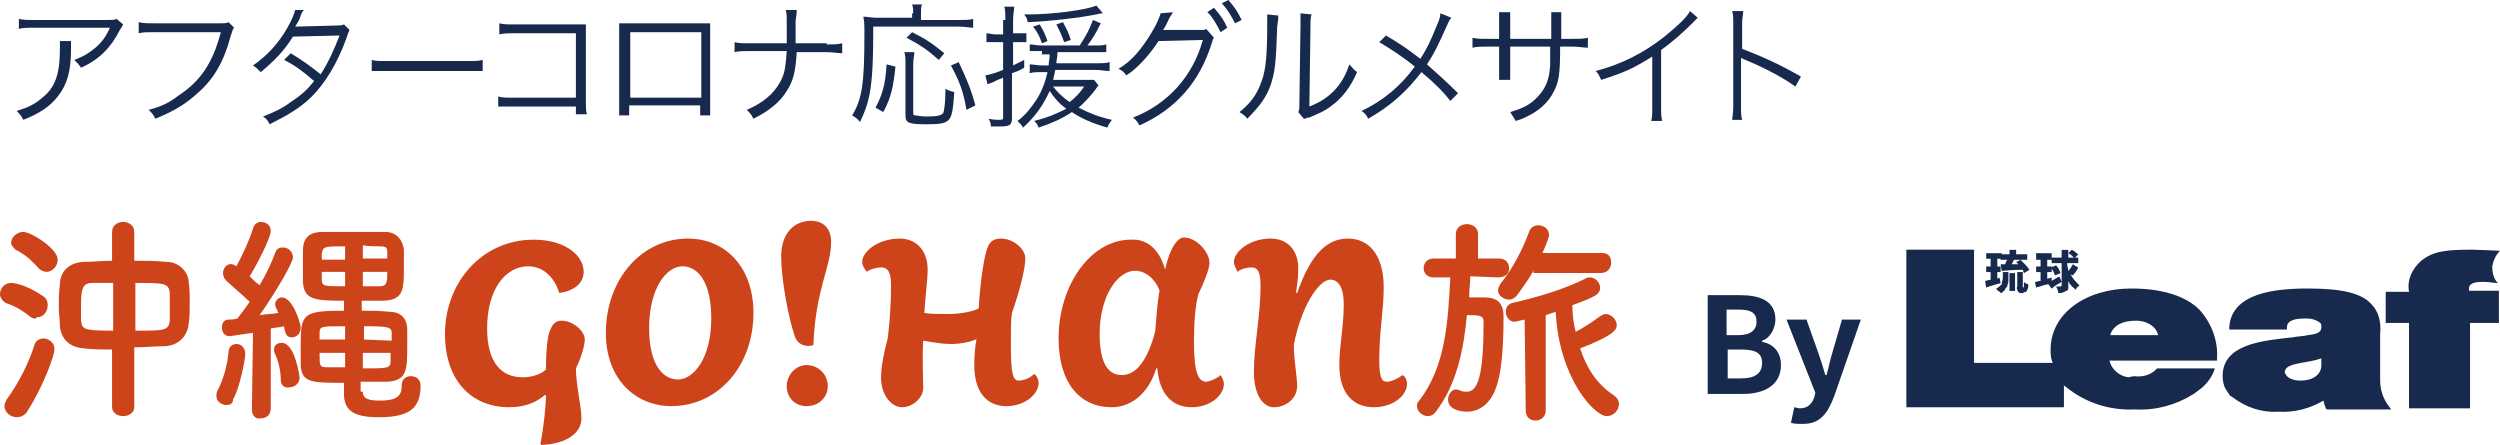
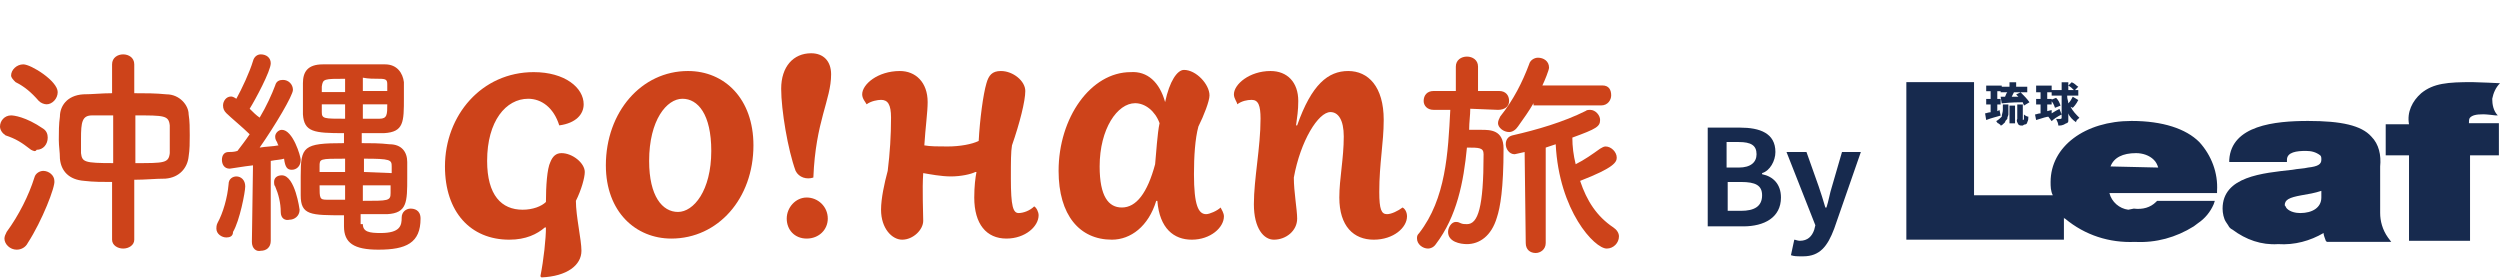
- <svg xmlns="http://www.w3.org/2000/svg" version="1.1" id="レイヤー_1" x="0px" y="0px" viewBox="0 0 225.3 40.1" style="enable-background:new 0 0 225.3 40.1;" xml:space="preserve">
+ <svg xmlns="http://www.w3.org/2000/svg" version="1.1" id="レイヤー_1" x="0px" y="0px" viewBox="0 0 225.3 25" style="enable-background:new 0 0 225.3 25;" xml:space="preserve">
  <style type="text/css">
	.st0{enable-background:new    ;}
	.st1{fill:#172A4E;}
	.st2{fill:#CD431A;}
</style>
  <g id="グループ_1415" transform="translate(-394 -24)">
    <g class="st0">
-       <path class="st1" d="M400.4,27.7c0,0.2,0,0.2,0,0.8c0,2-0.4,3.2-1.2,4.2c-0.7,0.9-1.6,1.5-3.1,2.1c-0.2-0.4-0.3-0.5-0.6-0.8    c1-0.3,1.6-0.6,2.2-1.1c1.3-1,1.7-2.2,1.7-4.6c0-0.3,0-0.4,0-0.6H400.4z M405.1,26.2c-0.1,0.2-0.1,0.2-0.3,0.5    c-0.8,1.6-1.9,2.7-3.5,3.4c-0.2-0.3-0.3-0.4-0.6-0.7c0.8-0.3,1.3-0.6,1.9-1.1c0.6-0.5,1-1.1,1.3-1.8h-6.8c-0.7,0-1,0-1.4,0.1v-0.9    c0.4,0.1,0.7,0.1,1.4,0.1h6.4c0.8,0,0.8,0,1-0.1L405.1,26.2z" />
-       <path class="st1" d="M415.1,26.5c-0.1,0.1-0.1,0.1-0.3,0.7c-0.6,2.3-1.5,3.9-3,5.2c-1.1,1-2.1,1.6-3.8,2.3    c-0.2-0.4-0.3-0.5-0.6-0.8c1.1-0.3,1.8-0.6,2.7-1.3c2-1.3,3.1-3,3.8-5.7h-6.1c-0.6,0-0.9,0-1.3,0.1v-1c0.5,0.1,0.7,0.1,1.4,0.1    h5.9c0.5,0,0.6,0,0.8-0.1L415.1,26.5z" />
-       <path class="st1" d="M421.4,24.9c-0.2,0.2-0.2,0.2-0.4,0.8c-0.1,0.2-0.2,0.4-0.4,0.7c0.2,0,0.2,0,3.7-0.1c0.3,0,0.5,0,0.7-0.1    l0.5,0.5c-0.1,0.2-0.1,0.2-0.3,0.8c-0.8,2.2-1.9,4-3.1,5.2c-1,1-2.2,1.7-3.8,2.5c-0.2-0.4-0.3-0.5-0.6-0.7c1-0.4,1.7-0.7,2.5-1.3    c0.9-0.6,1.5-1.1,2.1-1.9c-0.9-0.8-1.7-1.4-2.7-1.9l0.6-0.6c1,0.6,1.7,1.1,2.7,1.9c0.7-1.1,1.2-2.2,1.7-3.5l-4.2,0.1    c-0.8,1.3-1.7,2.2-2.9,3.2c-0.3-0.3-0.4-0.4-0.7-0.6c1.3-0.9,2.3-2,3.1-3.4c0.4-0.7,0.6-1.2,0.7-1.6L421.4,24.9z" />
-       <path class="st1" d="M427.5,29.4c0.3,0.1,0.7,0.1,1.5,0.1h7c0.9,0,1.1,0,1.5-0.1v1c-0.4,0-0.7,0-1.5,0h-7c-0.9,0-1.1,0-1.5,0V29.4    z" />
-       <path class="st1" d="M440.2,33.6c-1,0-1,0-1.3,0v-0.9c0.4,0.1,0.6,0.1,1.3,0.1h5.7V27h-5.5c-0.7,0-1,0-1.4,0.1v-1    c0.4,0.1,0.6,0.1,1.4,0.1h5.8c0.2,0,0.3,0,0.6,0c0,0.3,0,0.5,0,0.9v6.1c0,0.4,0,0.9,0.1,1.1h-1v-0.7H440.2z" />
-       <path class="st1" d="M450.7,33.5v0.9h-0.9c0-0.3,0-0.5,0-0.9V27c0-0.5,0-0.6,0-0.9c0.2,0,0.5,0,0.9,0h6.4c0.5,0,0.7,0,0.9,0    c0,0.3,0,0.4,0,0.9v6.5c0,0.4,0,0.7,0,0.9h-0.9v-0.9H450.7z M457.2,26.9h-6.4v5.9h6.4V26.9z" />
-       <path class="st1" d="M468.5,28c0.7,0,1,0,1.4-0.1v0.9c-0.4,0-0.8-0.1-1.4-0.1h-2.7c-0.1,1.7-0.3,2.6-0.9,3.5c-0.6,1-1.6,1.8-3,2.5    c-0.2-0.4-0.3-0.5-0.6-0.8c1.4-0.6,2.4-1.4,3-2.5c0.4-0.7,0.5-1.3,0.6-2.8h-3.3c-0.6,0-1,0-1.4,0.1v-0.9c0.4,0.1,0.7,0.1,1.4,0.1    h3.3c0-0.4,0-0.7,0-1.1v-0.9c0-0.5,0-0.7-0.1-1h1c0,0.3,0,0.3-0.1,1l0,0.9c0,0.9,0,0.9,0,1.1H468.5z" />
-       <path class="st1" d="M476.3,25.2c0-0.3,0-0.5-0.1-0.8h0.9c-0.1,0.2-0.1,0.4-0.1,0.8v0.6h3.4c0.6,0,1,0,1.3-0.1v0.8    c-0.3,0-0.7-0.1-1.3-0.1h-7.7c0,3.3-0.1,4.7-0.3,5.9c-0.2,1.1-0.5,1.9-0.9,2.7c-0.2-0.3-0.4-0.4-0.7-0.6c0.9-1.5,1.1-2.9,1.1-7.3    c0-0.8,0-1.2-0.1-1.6c0.4,0,0.7,0.1,1.2,0.1h3.2V25.2z M472.9,33.7c0.6-1.1,0.9-2.1,1-3.9l0.8,0.2c-0.2,1.9-0.4,2.8-1.1,4.1    L472.9,33.7z M476.4,28.7c0,0.3-0.1,0.6-0.1,1.1v4.3c0,0.2,0,0.3,0.2,0.3c0.1,0,0.5,0.1,1,0.1c1,0,1.3-0.1,1.5-0.3    c0.1-0.2,0.2-1.1,0.2-1.9V32c0.3,0.2,0.5,0.2,0.8,0.3c-0.1,1.5-0.2,2.2-0.5,2.5c-0.3,0.3-0.7,0.4-1.9,0.4c-1.7,0-2-0.1-2-0.8v-4.6    c0-0.5,0-0.8-0.1-1.1H476.4z M478.6,29.4c-1-0.9-1.6-1.3-2.9-2l0.5-0.5c1.2,0.6,1.8,1,2.9,1.9L478.6,29.4z M481.1,33.9    c-0.3-1.7-0.6-2.5-1.4-4l0.7-0.3c0.7,1.5,1.1,2.4,1.5,3.9L481.1,33.9z" />
-       <path class="st1" d="M484.6,25.8c0-0.6,0-0.9-0.1-1.2h0.9c0,0.3-0.1,0.7-0.1,1.2V27h0.4c0.3,0,0.5,0,0.8,0v0.8c-0.3,0-0.5,0-0.8,0    h-0.4v2.1c0.4-0.2,0.6-0.3,1-0.5l0,0.7c-0.5,0.3-0.6,0.3-1.1,0.5v4c0,0.7-0.2,0.8-1.2,0.8c-0.3,0-0.4,0-0.7,0    c0-0.3-0.1-0.5-0.2-0.7c0.4,0.1,0.8,0.1,1,0.1c0.3,0,0.3-0.1,0.3-0.2v-3.6c-0.5,0.2-0.5,0.2-0.9,0.4c-0.2,0.1-0.3,0.1-0.5,0.2    l-0.2-0.8c0.4-0.1,0.6-0.1,1.6-0.5v-2.5h-0.7c-0.3,0-0.5,0-0.8,0v-0.8c0.3,0,0.5,0.1,0.8,0.1h0.7V25.8z M487.9,28.6    c-0.5,0-0.8,0-1.1,0V28c0.3,0,0.6,0.1,1.1,0.1h3.4c0.6-0.9,0.9-1.5,1.2-2.3l0.7,0.3c-0.6,1.2-0.7,1.3-1.2,2h0.6    c0.5,0,0.8,0,1.1-0.1v0.7c-0.3,0-0.6,0-1.1,0h-3.3c0,0.5-0.1,0.7-0.1,1h3.5c0.6,0,1,0,1.3-0.1v0.8c-0.4,0-0.8-0.1-1.3-0.1h-3.6    c-0.1,0.4-0.1,0.6-0.2,0.9h2.7c0.5,0,0.8,0,1,0l0.4,0.5c-0.1,0.1-0.1,0.1-0.3,0.4c-0.3,0.4-1,1.2-1.5,1.6c1,0.5,1.7,0.8,3,1.1    c-0.2,0.3-0.3,0.4-0.4,0.7c-1.4-0.4-2.3-0.8-3.2-1.4c-0.9,0.6-1.8,1-3,1.4c-0.1-0.3-0.2-0.4-0.4-0.6c1.2-0.3,1.9-0.6,2.9-1.1    c-0.7-0.5-1.1-1-1.5-1.6c-0.6,1.3-1.3,2.3-2.4,3.3c-0.1-0.2-0.3-0.4-0.5-0.6c0.8-0.6,1.2-1.2,1.7-1.9c0.5-0.8,0.8-1.6,1-2.5h-0.4    c-0.6,0-0.9,0-1.2,0.1v-0.8c0.3,0,0.7,0.1,1.2,0.1h0.5c0-0.3,0.1-0.6,0.1-1H487.9z M493.4,25.2c-0.2,0-0.2,0-0.6,0.1    c-1.5,0.3-4,0.6-6.2,0.7c0-0.3-0.1-0.4-0.3-0.7c0.1,0,0.2,0,0.3,0c2.3,0,5.3-0.4,6.2-0.8L493.4,25.2z M487.9,27.9    c-0.2-0.6-0.4-1-0.8-1.5l0.6-0.2c0.3,0.5,0.5,0.9,0.7,1.5L487.9,27.9z M488.9,31.8c0.4,0.5,0.9,1,1.5,1.4c0.6-0.5,0.9-0.8,1.3-1.4    H488.9z M489.9,27.8c-0.2-0.6-0.4-1-0.7-1.6l0.6-0.2c0.3,0.6,0.5,0.9,0.7,1.6L489.9,27.8z" />
-       <path class="st1" d="M499.7,25.1c-0.1,0.2-0.1,0.2-0.3,0.5c-0.3,0.6-0.4,0.9-0.6,1.1c0.1,0,0.2,0,0.4,0l2.9,0c0.4,0,0.5,0,0.6-0.1    l0.7,0.8c-0.1,0.1-0.1,0.2-0.2,0.5c-1.1,3.5-3.2,5.9-6.5,7.4c-0.2-0.3-0.3-0.5-0.6-0.7c3.1-1.2,5.4-3.7,6.3-7l-4,0.1    c-0.7,1.1-1.8,2.4-2.9,3.1c-0.2-0.3-0.3-0.4-0.7-0.6c1.2-0.7,2.1-1.8,3-3.3c0.5-0.8,0.7-1.4,0.8-1.7L499.7,25.1z M503.4,24.7    c0.6,0.7,0.9,1.1,1.2,1.8l-0.6,0.4c-0.3-0.6-0.8-1.5-1.2-1.8L503.4,24.7z M504.7,24c0.6,0.7,0.8,1,1.2,1.8l-0.6,0.3    c-0.3-0.6-0.7-1.3-1.2-1.8L504.7,24z" />
-       <path class="st1" d="M509.2,25.4c0,0.3,0,0.3-0.1,1c-0.1,3.3-0.2,4.1-0.6,5.3c-0.4,1.1-1,1.9-2.1,3c-0.2-0.3-0.4-0.4-0.7-0.6    c1-0.8,1.6-1.6,2-2.8c0.4-1,0.5-2.6,0.5-5.1c0-0.4,0-0.6,0-0.9L509.2,25.4z M512.2,25.3c-0.1,0.3-0.1,0.5-0.1,1.1l-0.1,7.2    c1-0.4,1.6-0.8,2.2-1.4c0.7-0.7,1.1-1.5,1.4-2.4c0.3,0.3,0.3,0.4,0.7,0.7c-0.6,1.4-1.4,2.4-2.4,3.1c-0.5,0.4-1,0.6-1.7,0.9    c-0.2,0.1-0.2,0.1-0.4,0.1c-0.1,0.1-0.2,0.1-0.3,0.1l-0.5-0.6c0.1-0.2,0.1-0.3,0.1-0.8l0.1-7c0-0.8,0-0.8,0-1.1L512.2,25.3z" />
-       <path class="st1" d="M524.8,25.6c-0.2,0.2-0.2,0.3-0.4,0.7c-0.8,1.8-1.2,2.6-1.8,3.5c1,0.9,1.8,1.6,2.8,2.6l-0.7,0.7    c-0.6-0.8-1.4-1.6-2.6-2.6c-1.3,1.7-2.7,3-4.8,4.2c-0.2-0.4-0.3-0.5-0.6-0.7c1.9-0.9,3.5-2.2,4.8-4c-1.1-0.9-2.2-1.6-3.2-2.2    l0.6-0.6c1.2,0.7,1.8,1.1,3.1,2.1c0.6-0.9,1-1.8,1.4-2.8c0.3-0.7,0.4-0.9,0.4-1.3L524.8,25.6z" />
-       <path class="st1" d="M533.8,27.5v-1.2c0-0.9,0-0.9,0-1.2h0.9c0,0.3,0,0.3,0,1.1c0,0.3,0,0.3,0,1.3h1c0.7,0,1,0,1.4-0.1v0.9    c-0.4,0-0.8-0.1-1.4-0.1h-1.1c0,2.4-0.1,3.2-0.6,4.1c-0.4,0.8-1.1,1.5-2,2c-0.4,0.2-0.7,0.4-1.4,0.6c-0.2-0.3-0.3-0.5-0.5-0.8    c1-0.3,1.7-0.6,2.3-1.2c0.8-0.8,1.2-1.5,1.3-3c0-0.4,0-0.8,0-1.7h-3.6v2c0,0.5,0,0.7,0,1h-1c0-0.3,0-0.5,0-1v-2h-1    c-0.6,0-1,0-1.4,0.1v-0.9c0.4,0.1,0.7,0.1,1.4,0.1h1v-1.4c0-0.5,0-0.7,0-1h1c0,0.3,0,0.4,0,1v1.4H533.8z" />
-       <path class="st1" d="M547,25.6c-0.2,0.2-0.2,0.2-0.5,0.5c-0.8,0.8-1.8,1.7-2.8,2.4v5.1c0,0.7,0,0.9,0.1,1.3h-1    c0.1-0.3,0.1-0.6,0.1-1.2v-4.6c-1.6,1-2.4,1.4-4.6,2.1c-0.2-0.4-0.2-0.5-0.5-0.8c2.3-0.6,4.3-1.6,6.2-3.1c1.1-0.9,2-1.7,2.3-2.3    L547,25.6z" />
-       <path class="st1" d="M550.1,34.9c0-0.3,0.1-0.6,0.1-1.3v-7.4c0-0.6,0-0.9-0.1-1.2h1c0,0.3-0.1,0.6-0.1,1.2v2.2    c1.8,0.7,3.2,1.3,5.3,2.5l-0.5,0.9c-1.1-0.8-2.8-1.7-4.5-2.4c-0.2-0.1-0.3-0.1-0.4-0.2l0,0c0,0.2,0,0.4,0,0.7v3.6    c0,0.7,0,0.9,0.1,1.3H550.1z" />
-     </g>
-     <g class="st0">
-       <path class="st1" d="M547.9,50.6h2.9c1.8,0,3.2,0.5,3.2,2.2c0,0.8-0.5,1.7-1.2,1.9v0.1c1,0.2,1.7,0.9,1.7,2.1    c0,1.8-1.5,2.6-3.4,2.6h-3.2V50.6z M550.7,54.2c1.1,0,1.6-0.5,1.6-1.2c0-0.8-0.5-1.1-1.6-1.1h-1.1v2.3H550.7z M550.9,58.1    c1.2,0,1.9-0.4,1.9-1.4c0-0.9-0.6-1.2-1.9-1.2h-1.2v2.6H550.9z" />
-       <path class="st1" d="M555.4,62.1l0.3-1.4c0.1,0,0.3,0.1,0.5,0.1c0.7,0,1.1-0.4,1.3-1l0.1-0.4l-2.6-6.6h1.8l1.1,3.1    c0.2,0.6,0.4,1.2,0.6,1.9h0.1c0.2-0.6,0.3-1.3,0.5-1.9l0.9-3.1h1.7l-2.4,6.9c-0.6,1.6-1.3,2.5-2.8,2.5    C555.9,62.2,555.7,62.2,555.4,62.1z" />
+       <path class="st1" d="M547.9,35.5h2.9c1.8,0,3.2,0.5,3.2,2.2c0,0.8-0.5,1.7-1.2,1.9v0.1c1,0.2,1.7,0.9,1.7,2.1    c0,1.8-1.5,2.6-3.4,2.6h-3.2V35.5z M550.7,39.1c1.1,0,1.6-0.5,1.6-1.2c0-0.8-0.5-1.1-1.6-1.1h-1.1v2.3H550.7z M550.9,43    c1.2,0,1.9-0.4,1.9-1.4c0-0.9-0.6-1.2-1.9-1.2h-1.2V43C549.7,43,550.9,43,550.9,43z" />
+       <path class="st1" d="M555.4,47l0.3-1.4c0.1,0,0.3,0.1,0.5,0.1c0.7,0,1.1-0.4,1.3-1l0.1-0.4l-2.6-6.6h1.8l1.1,3.1    c0.2,0.6,0.4,1.2,0.6,1.9h0.1c0.2-0.6,0.3-1.3,0.5-1.9l0.9-3.1h1.7l-2.4,6.9c-0.6,1.6-1.3,2.5-2.8,2.5    C555.9,47.1,555.7,47.1,555.4,47z" />
    </g>
  </g>
  <g class="st0">
-     <path class="st2" d="M2.8,28.6c-0.9-0.7-1.4-1-2.3-1.3C0.2,27.1,0,26.8,0,26.5c0-0.5,0.4-1,1-1c0.2,0,1.3,0.1,2.9,1.2   c0.3,0.2,0.4,0.5,0.4,0.8c0,0.6-0.4,1.1-1,1.1C3.2,28.8,3,28.7,2.8,28.6z M1.5,37.6c-0.6,0-1.1-0.5-1.1-1c0-0.2,0.1-0.4,0.2-0.6   c1.1-1.5,2-3.3,2.5-4.9c0.1-0.4,0.5-0.6,0.8-0.6c0.5,0,1,0.4,1,0.9C5,31.9,3.8,35,2.5,37C2.3,37.4,1.9,37.6,1.5,37.6z M3.5,24.2   c-0.7-0.8-1.3-1.3-2.1-1.7C1.2,22.3,1,22.1,1,21.9c0-0.5,0.5-1,1.1-1c0.7,0,3.1,1.5,3.1,2.5c0,0.6-0.5,1.1-1,1.1   C4,24.5,3.7,24.4,3.5,24.2z M10.2,31.5c-0.9,0-1.8,0-2.6-0.1c-1.4-0.1-2.1-0.9-2.2-2c0-0.6-0.1-1.1-0.1-1.7c0-0.7,0-1.4,0.1-2.1   c0-0.9,0.6-1.9,2.1-2c0.8,0,1.7-0.1,2.6-0.1v-2.6c0-0.6,0.5-0.9,1-0.9c0.5,0,1,0.3,1,0.9v2.6c1,0,1.9,0,2.9,0.1c1.2,0,2,1,2,1.8   c0.1,0.6,0.1,1.3,0.1,1.9c0,0.6,0,1.3-0.1,1.9c-0.1,1-0.8,1.9-2.1,2c-0.9,0-1.8,0.1-2.8,0.1v5.4c0,0.5-0.5,0.8-1,0.8   c-0.5,0-1-0.3-1-0.8V31.5z M10.2,25.5c-0.7,0-1.4,0-1.9,0c-0.9,0-1,0.6-1,2.1c0,0.4,0,0.9,0,1.3c0.1,0.8,0.3,0.9,2.9,0.9V25.5z    M12.2,29.8c2.6,0,3,0,3.1-0.9c0-0.5,0-0.9,0-1.3c0-0.4,0-0.9,0-1.2c-0.1-0.9-0.5-0.9-3.1-0.9V29.8z" />
-     <path class="st2" d="M20.4,36.5c-0.4,0-0.9-0.3-0.9-0.8c0-0.1,0-0.3,0.1-0.5c0.5-0.9,0.9-2.3,1-3.5c0-0.5,0.4-0.7,0.7-0.7   c0.4,0,0.8,0.3,0.8,0.9c0,0.5-0.5,3.1-1.1,4.1C21,36.4,20.7,36.5,20.4,36.5z M22.7,36.9l0.1-6.9c-0.9,0.1-2,0.3-2.1,0.3   c-0.5,0-0.7-0.4-0.7-0.8c0-0.4,0.2-0.7,0.6-0.7c0.2,0,0.5,0,0.8-0.1c0.3-0.4,0.7-0.9,1.1-1.5c-0.6-0.6-1.7-1.5-2.1-1.9   c-0.2-0.2-0.3-0.4-0.3-0.7c0-0.4,0.3-0.8,0.7-0.8c0.1,0,0.2,0,0.5,0.2c0.5-0.9,1.2-2.4,1.5-3.4c0.1-0.4,0.4-0.6,0.7-0.6   c0.5,0,0.9,0.3,0.9,0.8c0,0.7-1.4,3.3-1.9,4.1c0.3,0.3,0.6,0.6,0.9,0.8c0.6-1,1.1-2.1,1.4-2.9c0.1-0.4,0.4-0.5,0.7-0.5   c0.5,0,0.9,0.4,0.9,0.9c0,0.5-1.6,3.2-3,5.2c0.6-0.1,1.2-0.1,1.7-0.2c-0.1-0.1-0.1-0.3-0.2-0.4c-0.1-0.2-0.1-0.3-0.1-0.4   c0-0.3,0.3-0.6,0.6-0.6c1,0,1.7,2.4,1.7,2.7c0,0.6-0.4,0.9-0.8,0.9c-0.4,0-0.6-0.2-0.7-1c-0.3,0.1-0.7,0.1-1.2,0.2l0,7.2   c0,0.6-0.4,0.9-0.9,0.9C23.1,37.8,22.7,37.5,22.7,36.9L22.7,36.9z M25.3,34.2c0-0.8-0.2-1.6-0.5-2.3c-0.1-0.1-0.1-0.3-0.1-0.4   c0-0.4,0.3-0.6,0.7-0.6c1.2,0,1.6,3.1,1.6,3.1c0,0.6-0.5,0.9-0.9,0.9C25.7,35,25.3,34.8,25.3,34.2z M32.7,35.3   c0,0.7,0.6,0.8,1.6,0.8c1.8,0,1.9-0.7,1.9-1.4c0-0.5,0.4-0.8,0.8-0.8c0.3,0,0.9,0.1,0.9,0.9c0,2.2-1.3,2.8-3.8,2.8   c-2.2,0-3.1-0.6-3.1-2.1v-1c-3,0-3.9,0-3.9-1.8c0-0.4,0-1.1,0-1.7c0-2.7,0.2-3,3.9-3v-0.9c-2.7,0-3.6-0.1-3.7-1.7   c0-0.3,0-0.9,0-1.4c0-0.6,0-1.1,0-1.4c0-1,0.4-1.7,1.8-1.7c0.9,0,1.9,0,2.8,0c1,0,2,0,2.8,0c1.1,0,1.6,0.8,1.7,1.6   c0,0.3,0,0.9,0,1.4c0,2.2,0,3.1-1.8,3.2c-0.7,0-1.4,0-2,0v0.9c0.8,0,1.6,0,2.5,0.1c1.1,0,1.6,0.7,1.6,1.6c0,0.3,0,0.9,0,1.4   c0,2.2,0,3.2-1.8,3.3c-0.8,0-1.6,0-2.4,0V35.3z M31.1,31.8h-2.3c0,1.2,0,1.3,0.7,1.3c0.5,0,1.1,0,1.6,0V31.8z M31.1,29.4   c-2.3,0-2.3,0-2.3,0.7v0.5h2.3V29.4z M31.1,22.2c-1.9,0-2,0-2.1,0.7c0,0.1,0,0.3,0,0.5h2.1V22.2z M31.1,24.5H29c0,0.3,0,0.5,0,0.7   c0,0.6,0.2,0.6,2.1,0.6L31.1,24.5z M32.7,31.9v1.3c2.3,0,2.5,0,2.5-0.7c0-0.2,0-0.4,0-0.7H32.7z M32.7,24.5v1.3c0.5,0,1,0,1.5,0   c0.7,0,0.7-0.4,0.7-1.3H32.7z M35.3,30.7c0-0.2,0-0.4,0-0.6c0-0.6-0.1-0.7-2.5-0.7v1.2L35.3,30.7z M34.9,23.3c0-0.2,0-0.4,0-0.6   c0-0.4-0.1-0.5-0.7-0.5c-0.5,0-1,0-1.5-0.1v1.2H34.9z" />
+     <path class="st2" d="M2.8,13.5c-0.9-0.7-1.4-1-2.3-1.3C0.2,12,0,11.7,0,11.4c0-0.5,0.4-1,1-1c0.2,0,1.3,0.1,2.9,1.2   c0.3,0.2,0.4,0.5,0.4,0.8c0,0.6-0.4,1.1-1,1.1C3.2,13.7,3,13.6,2.8,13.5z M1.5,22.5c-0.6,0-1.1-0.5-1.1-1c0-0.2,0.1-0.4,0.2-0.6   c1.1-1.5,2-3.3,2.5-4.9c0.1-0.4,0.5-0.6,0.8-0.6c0.5,0,1,0.4,1,0.9c0.1,0.5-1.1,3.6-2.4,5.6C2.3,22.3,1.9,22.5,1.5,22.5z M3.5,9.1   C2.8,8.3,2.2,7.8,1.4,7.4C1.2,7.2,1,7,1,6.8c0-0.5,0.5-1,1.1-1c0.7,0,3.1,1.5,3.1,2.5c0,0.6-0.5,1.1-1,1.1C4,9.4,3.7,9.3,3.5,9.1z    M10.2,16.4c-0.9,0-1.8,0-2.6-0.1c-1.4-0.1-2.1-0.9-2.2-2c0-0.6-0.1-1.1-0.1-1.7c0-0.7,0-1.4,0.1-2.1c0-0.9,0.6-1.9,2.1-2   c0.8,0,1.7-0.1,2.6-0.1V5.8c0-0.6,0.5-0.9,1-0.9s1,0.3,1,0.9v2.6c1,0,1.9,0,2.9,0.1c1.2,0,2,1,2,1.8c0.1,0.6,0.1,1.3,0.1,1.9   s0,1.3-0.1,1.9c-0.1,1-0.8,1.9-2.1,2c-0.9,0-1.8,0.1-2.8,0.1v5.4c0,0.5-0.5,0.8-1,0.8s-1-0.3-1-0.8v-5.2H10.2z M10.2,10.4   c-0.7,0-1.4,0-1.9,0c-0.9,0-1,0.6-1,2.1c0,0.4,0,0.9,0,1.3c0.1,0.8,0.3,0.9,2.9,0.9C10.2,14.7,10.2,10.4,10.2,10.4z M12.2,14.7   c2.6,0,3,0,3.1-0.9c0-0.5,0-0.9,0-1.3s0-0.9,0-1.2c-0.1-0.9-0.5-0.9-3.1-0.9C12.2,10.4,12.2,14.7,12.2,14.7z" />
+     <path class="st2" d="M20.4,21.4c-0.4,0-0.9-0.3-0.9-0.8c0-0.1,0-0.3,0.1-0.5c0.5-0.9,0.9-2.3,1-3.5c0-0.5,0.4-0.7,0.7-0.7   c0.4,0,0.8,0.3,0.8,0.9c0,0.5-0.5,3.1-1.1,4.1C21,21.3,20.7,21.4,20.4,21.4z M22.7,21.8l0.1-6.9c-0.9,0.1-2,0.3-2.1,0.3   c-0.5,0-0.7-0.4-0.7-0.8s0.2-0.7,0.6-0.7c0.2,0,0.5,0,0.8-0.1c0.3-0.4,0.7-0.9,1.1-1.5c-0.6-0.6-1.7-1.5-2.1-1.9   c-0.2-0.2-0.3-0.4-0.3-0.7c0-0.4,0.3-0.8,0.7-0.8c0.1,0,0.2,0,0.5,0.2c0.5-0.9,1.2-2.4,1.5-3.4c0.1-0.4,0.4-0.6,0.7-0.6   c0.5,0,0.9,0.3,0.9,0.8c0,0.7-1.4,3.3-1.9,4.1c0.3,0.3,0.6,0.6,0.9,0.8c0.6-1,1.1-2.1,1.4-2.9c0.1-0.4,0.4-0.5,0.7-0.5   c0.5,0,0.9,0.4,0.9,0.9s-1.6,3.2-3,5.2c0.6-0.1,1.2-0.1,1.7-0.2C25,13,25,12.8,24.9,12.7c-0.1-0.2-0.1-0.3-0.1-0.4   c0-0.3,0.3-0.6,0.6-0.6c1,0,1.7,2.4,1.7,2.7c0,0.6-0.4,0.9-0.8,0.9s-0.6-0.2-0.7-1c-0.3,0.1-0.7,0.1-1.2,0.2v7.2   c0,0.6-0.4,0.9-0.9,0.9C23.1,22.7,22.7,22.4,22.7,21.8L22.7,21.8z M25.3,19.1c0-0.8-0.2-1.6-0.5-2.3c-0.1-0.1-0.1-0.3-0.1-0.4   c0-0.4,0.3-0.6,0.7-0.6c1.2,0,1.6,3.1,1.6,3.1c0,0.6-0.5,0.9-0.9,0.9C25.7,19.9,25.3,19.7,25.3,19.1z M32.7,20.2   c0,0.7,0.6,0.8,1.6,0.8c1.8,0,1.9-0.7,1.9-1.4c0-0.5,0.4-0.8,0.8-0.8c0.3,0,0.9,0.1,0.9,0.9c0,2.2-1.3,2.8-3.8,2.8   c-2.2,0-3.1-0.6-3.1-2.1v-1c-3,0-3.9,0-3.9-1.8c0-0.4,0-1.1,0-1.7c0-2.7,0.2-3,3.9-3V12c-2.7,0-3.6-0.1-3.7-1.7c0-0.3,0-0.9,0-1.4   c0-0.6,0-1.1,0-1.4c0-1,0.4-1.7,1.8-1.7c0.9,0,1.9,0,2.8,0c1,0,2,0,2.8,0c1.1,0,1.6,0.8,1.7,1.6c0,0.3,0,0.9,0,1.4   c0,2.2,0,3.1-1.8,3.2c-0.7,0-1.4,0-2,0v0.9c0.8,0,1.6,0,2.5,0.1c1.1,0,1.6,0.7,1.6,1.6c0,0.3,0,0.9,0,1.4c0,2.2,0,3.2-1.8,3.3   c-0.8,0-1.6,0-2.4,0v0.9H32.7z M31.1,16.7h-2.3c0,1.2,0,1.3,0.7,1.3c0.5,0,1.1,0,1.6,0C31.1,18,31.1,16.7,31.1,16.7z M31.1,14.3   c-2.3,0-2.3,0-2.3,0.7v0.5h2.3V14.3z M31.1,7.1c-1.9,0-2,0-2.1,0.7c0,0.1,0,0.3,0,0.5h2.1V7.1z M31.1,9.4H29c0,0.3,0,0.5,0,0.7   c0,0.6,0.2,0.6,2.1,0.6V9.4z M32.7,16.8v1.3c2.3,0,2.5,0,2.5-0.7c0-0.2,0-0.4,0-0.7h-2.5V16.8z M32.7,9.4v1.3c0.5,0,1,0,1.5,0   c0.7,0,0.7-0.4,0.7-1.3H32.7z M35.3,15.6c0-0.2,0-0.4,0-0.6c0-0.6-0.1-0.7-2.5-0.7v1.2L35.3,15.6z M34.9,8.2c0-0.2,0-0.4,0-0.6   c0-0.4-0.1-0.5-0.7-0.5c-0.5,0-1,0-1.5-0.1v1.2H34.9z" />
  </g>
  <g class="st0">
-     <path class="st2" d="M47.6,24c-2,0-3.7,2-3.7,5.6c0,3.1,1.3,4.4,3.2,4.4c0.9,0,1.7-0.3,2.1-0.7c0-1.4,0.1-3,0.4-3.6   c0.2-0.5,0.5-0.8,1-0.8c1,0,2.1,0.9,2.1,1.7c0,0.5-0.3,1.6-0.8,2.6c0,1.4,0.5,3.5,0.5,4.5c0,1.3-1.3,2.3-3.6,2.4L48.7,40   c0.3-1.5,0.5-3.4,0.5-4.4l-0.1,0c-0.7,0.6-1.7,1.1-3.2,1.1c-3.5,0-5.8-2.5-5.8-6.6c0-4.6,3.3-8.5,8-8.5c2.8,0,4.5,1.4,4.5,2.9   c0,0.9-0.7,1.7-2.2,1.9C49.9,24.8,48.8,24,47.6,24z" />
-     <path class="st2" d="M54.6,30c0-4.8,3.2-8.5,7.4-8.5c3.3,0,5.9,2.5,5.9,6.7c0,4.8-3.2,8.4-7.4,8.4C57.3,36.6,54.6,34.2,54.6,30z    M58.5,29.6c0,3.2,1.2,4.6,2.6,4.6c1.4,0,3-1.9,3-5.5c0-3.3-1.2-4.7-2.6-4.7C60.1,24,58.5,25.9,58.5,29.6z" />
-     <path class="st2" d="M71.7,30.5c-0.7-1.9-1.3-5.5-1.3-7.4c0-2,1.1-3.2,2.7-3.2c1.1,0,1.8,0.7,1.8,1.9c0,2.3-1.4,4.2-1.6,9.3   C72.7,31.3,72,31.1,71.7,30.5z M72.7,32.9c1,0,1.9,0.8,1.9,1.9c0,1-0.8,1.8-1.9,1.8s-1.8-0.8-1.8-1.8   C70.9,33.8,71.7,32.9,72.7,32.9z" />
-     <path class="st2" d="M77.7,23.6c0-0.9,1.4-2.1,3.4-2.1c1.4,0,2.5,1,2.5,2.8c0,0.9-0.2,2.3-0.3,3.9c0.5,0.1,1.3,0.1,2.1,0.1   c1.1,0,2.2-0.2,2.8-0.5c0.1-1.9,0.4-4.2,0.7-5.2c0.2-0.7,0.5-1.1,1.3-1.1c1.1,0,2.2,0.9,2.2,1.8c0,0.9-0.5,2.9-1.2,4.9   c-0.1,0.6-0.1,1.4-0.1,3c0,2.5,0.2,3.1,0.7,3.1c0.4,0,1-0.2,1.4-0.6c0.2,0.1,0.4,0.5,0.4,0.8c0,1-1.2,2.1-2.9,2.1   c-1.8,0-2.9-1.3-2.9-3.7c0-1,0.1-1.8,0.2-2.3l-0.1,0c-0.4,0.2-1.3,0.4-2.2,0.4c-0.9,0-1.9-0.2-2.5-0.3c-0.1,1.5,0,3.5,0,4.3   c0,0.8-0.9,1.7-1.9,1.7c-0.9,0-1.9-1-1.9-2.7c0-1,0.3-2.4,0.6-3.5c0.2-1.6,0.3-3.2,0.3-4.8c0-1.2-0.3-1.6-0.9-1.6   c-0.3,0-0.9,0.1-1.3,0.4C78,24.3,77.7,24,77.7,23.6z" />
-     <path class="st2" d="M105,24.3c0.4-1.9,1.1-2.9,1.7-2.9c1.1,0,2.3,1.3,2.3,2.3c0,0.5-0.5,1.8-1,2.8c-0.3,1.1-0.4,2.7-0.4,4.3   c0,2.8,0.4,3.6,1.1,3.6c0.3,0,1-0.3,1.3-0.6c0.1,0.2,0.3,0.5,0.3,0.8c0,1-1.2,2.1-2.9,2.1c-1.6,0-2.9-1-3.1-3.5h-0.1   c-0.7,2.3-2.3,3.5-4,3.5c-2.9,0-4.8-2.2-4.8-6.2c0-4.8,2.9-8.9,6.5-8.9C103.4,21.5,104.5,22.5,105,24.3L105,24.3z M104.5,26.2   c-0.4-1.1-1.3-1.8-2.2-1.8c-1.6,0-3.2,2.3-3.2,5.7c0,2.7,0.8,3.7,2,3.7c1.3,0,2.3-1.3,3-3.9C104.2,28.9,104.3,27.1,104.5,26.2z" />
-     <path class="st2" d="M111.2,23.6c0-0.9,1.4-2.1,3.3-2.1c1.5,0,2.5,1,2.5,2.7c0,0.9-0.1,1.4-0.2,2.2l0.1,0c1.3-3.7,2.8-4.9,4.6-4.9   c1.8,0,3.2,1.4,3.2,4.4c0,2.1-0.4,3.9-0.4,6.5c0,1.6,0.2,2,0.7,2c0.4,0,1-0.3,1.4-0.6c0.2,0.1,0.4,0.4,0.4,0.8c0,1-1.2,2.1-3,2.1   c-1.8,0-3.1-1.2-3.1-3.8c0-1.7,0.4-3.5,0.4-5.5c0-1.5-0.5-2.2-1.2-2.2c-1.1,0-2.7,2.6-3.3,5.9c0,1.3,0.3,2.9,0.3,3.7   c0,1.1-1,1.9-2.1,1.9c-0.9,0-1.8-1-1.8-3.2c0-2.3,0.6-5.1,0.6-7.7c0-1.2-0.2-1.7-0.8-1.7c-0.4,0-0.9,0.1-1.3,0.4   C111.5,24.3,111.2,24,111.2,23.6z" />
+     <path class="st2" d="M47.6,8.9c-2,0-3.7,2-3.7,5.6c0,3.1,1.3,4.4,3.2,4.4c0.9,0,1.7-0.3,2.1-0.7c0-1.4,0.1-3,0.4-3.6   c0.2-0.5,0.5-0.8,1-0.8c1,0,2.1,0.9,2.1,1.7c0,0.5-0.3,1.6-0.8,2.6c0,1.4,0.5,3.5,0.5,4.5c0,1.3-1.3,2.3-3.6,2.4l-0.1-0.1   c0.3-1.5,0.5-3.4,0.5-4.4h-0.1c-0.7,0.6-1.7,1.1-3.2,1.1c-3.5,0-5.8-2.5-5.8-6.6c0-4.6,3.3-8.5,8-8.5c2.8,0,4.5,1.4,4.5,2.9   c0,0.9-0.7,1.7-2.2,1.9C49.9,9.7,48.8,8.9,47.6,8.9z" />
+     <path class="st2" d="M54.6,14.9c0-4.8,3.2-8.5,7.4-8.5c3.3,0,5.9,2.5,5.9,6.7c0,4.8-3.2,8.4-7.4,8.4C57.3,21.5,54.6,19.1,54.6,14.9   z M58.5,14.5c0,3.2,1.2,4.6,2.6,4.6c1.4,0,3-1.9,3-5.5c0-3.3-1.2-4.7-2.6-4.7C60.1,8.9,58.5,10.8,58.5,14.5z" />
+     <path class="st2" d="M71.7,15.4C71,13.5,70.4,9.9,70.4,8c0-2,1.1-3.2,2.7-3.2c1.1,0,1.8,0.7,1.8,1.9c0,2.3-1.4,4.2-1.6,9.3   C72.7,16.2,72,16,71.7,15.4z M72.7,17.8c1,0,1.9,0.8,1.9,1.9c0,1-0.8,1.8-1.9,1.8s-1.8-0.8-1.8-1.8C70.9,18.7,71.7,17.8,72.7,17.8z   " />
+     <path class="st2" d="M77.7,8.5c0-0.9,1.4-2.1,3.4-2.1c1.4,0,2.5,1,2.5,2.8c0,0.9-0.2,2.3-0.3,3.9c0.5,0.1,1.3,0.1,2.1,0.1   c1.1,0,2.2-0.2,2.8-0.5c0.1-1.9,0.4-4.2,0.7-5.2c0.2-0.7,0.5-1.1,1.3-1.1c1.1,0,2.2,0.9,2.2,1.8s-0.5,2.9-1.2,4.9   c-0.1,0.6-0.1,1.4-0.1,3c0,2.5,0.2,3.1,0.7,3.1c0.4,0,1-0.2,1.4-0.6c0.2,0.1,0.4,0.5,0.4,0.8c0,1-1.2,2.1-2.9,2.1   c-1.8,0-2.9-1.3-2.9-3.7c0-1,0.1-1.8,0.2-2.3h-0.1c-0.4,0.2-1.3,0.4-2.2,0.4c-0.9,0-1.9-0.2-2.5-0.3c-0.1,1.5,0,3.5,0,4.3   s-0.9,1.7-1.9,1.7c-0.9,0-1.9-1-1.9-2.7c0-1,0.3-2.4,0.6-3.5c0.2-1.6,0.3-3.2,0.3-4.8C80.3,9.4,80,9,79.4,9c-0.3,0-0.9,0.1-1.3,0.4   C78,9.2,77.7,8.9,77.7,8.5z" />
+     <path class="st2" d="M105,9.2c0.4-1.9,1.1-2.9,1.7-2.9c1.1,0,2.3,1.3,2.3,2.3c0,0.5-0.5,1.8-1,2.8c-0.3,1.1-0.4,2.7-0.4,4.3   c0,2.8,0.4,3.6,1.1,3.6c0.3,0,1-0.3,1.3-0.6c0.1,0.2,0.3,0.5,0.3,0.8c0,1-1.2,2.1-2.9,2.1c-1.6,0-2.9-1-3.1-3.5h-0.1   c-0.7,2.3-2.3,3.5-4,3.5c-2.9,0-4.8-2.2-4.8-6.2c0-4.8,2.9-8.9,6.5-8.9C103.4,6.4,104.5,7.4,105,9.2L105,9.2z M104.5,11.1   c-0.4-1.1-1.3-1.8-2.2-1.8c-1.6,0-3.2,2.3-3.2,5.7c0,2.7,0.8,3.7,2,3.7c1.3,0,2.3-1.3,3-3.9C104.2,13.8,104.3,12,104.5,11.1z" />
+     <path class="st2" d="M111.2,8.5c0-0.9,1.4-2.1,3.3-2.1c1.5,0,2.5,1,2.5,2.7c0,0.9-0.1,1.4-0.2,2.2h0.1c1.3-3.7,2.8-4.9,4.6-4.9   c1.8,0,3.2,1.4,3.2,4.4c0,2.1-0.4,3.9-0.4,6.5c0,1.6,0.2,2,0.7,2c0.4,0,1-0.3,1.4-0.6c0.2,0.1,0.4,0.4,0.4,0.8c0,1-1.2,2.1-3,2.1   s-3.1-1.2-3.1-3.8c0-1.7,0.4-3.5,0.4-5.5c0-1.5-0.5-2.2-1.2-2.2c-1.1,0-2.7,2.6-3.3,5.9c0,1.3,0.3,2.9,0.3,3.7c0,1.1-1,1.9-2.1,1.9   c-0.9,0-1.8-1-1.8-3.2c0-2.3,0.6-5.1,0.6-7.7c0-1.2-0.2-1.7-0.8-1.7c-0.4,0-0.9,0.1-1.3,0.4C111.5,9.2,111.2,8.9,111.2,8.5z" />
  </g>
  <g class="st0">
-     <path class="st2" d="M135,25l-2.5-0.1c0,0.6-0.1,1.2-0.1,1.9c0.4,0,0.8,0,1.1,0c0.8,0,2,0,2,1.7c0,3.6-0.3,5.3-0.6,6.2   c-0.5,1.7-1.6,2.4-2.7,2.4c-0.6,0-1.7-0.2-1.7-1.1c0-0.4,0.3-0.9,0.7-0.9c0.1,0,0.2,0,0.4,0.1c0.2,0.1,0.4,0.1,0.6,0.1   c1,0,1.5-1.5,1.5-6.3c0-0.6-0.4-0.6-1.5-0.6c-0.3,3.1-0.9,6.2-2.8,8.7c-0.2,0.3-0.5,0.4-0.7,0.4c-0.5,0-1-0.4-1-0.9   c0-0.2,0-0.3,0.2-0.5c2.4-3.1,2.6-7.2,2.8-11.1l-1.5,0h0c-0.6,0-0.9-0.4-0.9-0.8c0-0.5,0.3-0.9,0.9-0.9h0l2,0l0-2.2   c0-0.6,0.5-0.9,1-0.9c0.5,0,1,0.3,1,0.9l0,2.2l1.9,0h0c0.6,0,0.9,0.4,0.9,0.9S135.6,25,135,25L135,25z M138.2,24.4   c-0.4,0.7-0.9,1.4-1.4,2.1c-0.2,0.3-0.5,0.5-0.8,0.5c-0.5,0-1-0.4-1-0.8c0-0.2,0.1-0.4,0.2-0.6c1.2-1.5,2-3.1,2.6-4.7   c0.1-0.4,0.5-0.6,0.8-0.6c0.5,0,1,0.3,1,0.9c0,0.2-0.4,1.2-0.6,1.6l5.4,0h0c0.6,0,0.8,0.4,0.8,0.9c0,0.4-0.3,0.9-0.9,0.9H138.2z    M137.4,28.8c-0.9,0.2-0.9,0.2-0.9,0.2c-0.5,0-0.8-0.5-0.8-0.9c0-0.4,0.2-0.7,0.6-0.8c2.2-0.5,4.6-1.2,6.6-2.2   c0.1-0.1,0.3-0.1,0.4-0.1c0.5,0,0.9,0.5,0.9,0.9c0,0.6-0.3,0.8-2.5,1.6c0,0.8,0.1,1.6,0.3,2.4c0.8-0.4,1.5-0.9,2.2-1.4   c0.2-0.1,0.3-0.2,0.5-0.2c0.5,0,1,0.5,1,1c0,0.4-0.2,0.9-3.3,2.1c0.6,1.8,1.5,3.2,3,4.2c0.3,0.2,0.5,0.5,0.5,0.8   c0,0.6-0.5,1.1-1.1,1.1c-1.1,0-4.3-3.4-4.6-9.4c-0.3,0.1-0.6,0.2-0.9,0.3l0,8.6c0,0.6-0.5,0.9-0.9,0.9c-0.5,0-0.9-0.3-0.9-0.9   L137.4,28.8z" />
+     <path class="st2" d="M135,9.9l-2.5-0.1c0,0.6-0.1,1.2-0.1,1.9c0.4,0,0.8,0,1.1,0c0.8,0,2,0,2,1.7c0,3.6-0.3,5.3-0.6,6.2   c-0.5,1.7-1.6,2.4-2.7,2.4c-0.6,0-1.7-0.2-1.7-1.1c0-0.4,0.3-0.9,0.7-0.9c0.1,0,0.2,0,0.4,0.1s0.4,0.1,0.6,0.1c1,0,1.5-1.5,1.5-6.3   c0-0.6-0.4-0.6-1.5-0.6c-0.3,3.1-0.9,6.2-2.8,8.7c-0.2,0.3-0.5,0.4-0.7,0.4c-0.5,0-1-0.4-1-0.9c0-0.2,0-0.3,0.2-0.5   c2.4-3.1,2.6-7.2,2.8-11.1h-1.5l0,0c-0.6,0-0.9-0.4-0.9-0.8c0-0.5,0.3-0.9,0.9-0.9l0,0h2V6c0-0.6,0.5-0.9,1-0.9s1,0.3,1,0.9v2.2   h1.9l0,0c0.6,0,0.9,0.4,0.9,0.9S135.6,9.9,135,9.9L135,9.9z M138.2,9.3c-0.4,0.7-0.9,1.4-1.4,2.1c-0.2,0.3-0.5,0.5-0.8,0.5   c-0.5,0-1-0.4-1-0.8c0-0.2,0.1-0.4,0.2-0.6c1.2-1.5,2-3.1,2.6-4.7c0.1-0.4,0.5-0.6,0.8-0.6c0.5,0,1,0.3,1,0.9   c0,0.2-0.4,1.2-0.6,1.6h5.4l0,0c0.6,0,0.8,0.4,0.8,0.9c0,0.4-0.3,0.9-0.9,0.9h-6.1V9.3z M137.4,13.7c-0.9,0.2-0.9,0.2-0.9,0.2   c-0.5,0-0.8-0.5-0.8-0.9s0.2-0.7,0.6-0.8c2.2-0.5,4.6-1.2,6.6-2.2c0.1-0.1,0.3-0.1,0.4-0.1c0.5,0,0.9,0.5,0.9,0.9   c0,0.6-0.3,0.8-2.5,1.6c0,0.8,0.1,1.6,0.3,2.4c0.8-0.4,1.5-0.9,2.2-1.4c0.2-0.1,0.3-0.2,0.5-0.2c0.5,0,1,0.5,1,1   c0,0.4-0.2,0.9-3.3,2.1c0.6,1.8,1.5,3.2,3,4.2c0.3,0.2,0.5,0.5,0.5,0.8c0,0.6-0.5,1.1-1.1,1.1c-1.1,0-4.3-3.4-4.6-9.4   c-0.3,0.1-0.6,0.2-0.9,0.3v8.6c0,0.6-0.5,0.9-0.9,0.9c-0.5,0-0.9-0.3-0.9-0.9L137.4,13.7z" />
  </g>
  <g id="グループ_1436" transform="translate(-32.465 -213.83)">
    <g id="グループ_1434" transform="translate(205.465 236.83)">
-       <path id="パス_927" class="st1" d="M52.3-0.4c0,0-2-0.1-2.5-0.1c-2.2,0-3.5,0.1-4.6,1c-0.8,0.7-1.3,1.7-1.1,2.8h-2.1v2.8h2.1    v7.7h5.5V6.1h2.6V4.2l0,0v-1h-2.7c0-0.2,0-0.4,0.1-0.5c0.2-0.2,0.5-0.3,1.2-0.3c0.3,0,1.1,0.1,1.1,0.1l0.2,0    c-0.4-0.4-0.5-1-0.5-1.5C51.7,0.5,51.9,0,52.3-0.4z M41.5,11.3V7.1c0.1-1-0.1-2-0.8-2.7C39.8,3.4,38,3,35,3c-3,0-6.9,0.4-7.1,3.5    l0,0.2h5.2l0-0.2c0-0.7,0.9-0.8,1.7-0.8c0.5,0,0.9,0.1,1.3,0.4c0.1,0.1,0.1,0.2,0.1,0.4c0,0.4-0.3,0.6-1.2,0.7    c-0.4,0.1-0.9,0.1-1.4,0.2c-2.7,0.3-6.3,0.6-6.3,3.5c0,0.4,0.1,0.9,0.3,1.2l0.2,0.3c0.1,0.2,0.2,0.3,0.4,0.4    c1.2,0.9,2.6,1.4,4.1,1.3c1.5,0.1,2.9-0.3,4.1-1c0,0.2,0.1,0.4,0.2,0.7l0.1,0.1h5.8l-0.3-0.4C41.7,12.8,41.5,12,41.5,11.3    L41.5,11.3z M34.3,11.3c-0.4,0-0.9-0.1-1.2-0.4c-0.1-0.1-0.1-0.2-0.2-0.3c0-0.5,0.4-0.7,1.5-0.9c0.6-0.1,1.2-0.2,1.8-0.4    c0,0.3,0,0.6,0,0.6C36.2,10.8,35.4,11.3,34.3,11.3L34.3,11.3z M19.1,3c-4.2,0-7.3,2.3-7.3,5.5c0,0.4,0,0.8,0.2,1.2H4.9V-0.5h-6.1    v14.2h14.2v-2c0,0.1,0.1,0.1,0.1,0.1c1.8,1.5,4,2.2,6.3,2.1c1.9,0.1,3.7-0.4,5.3-1.4l0.4-0.3c0.6-0.4,1.1-1,1.4-1.7l0.1-0.3h-5.2    l-0.1,0.1c-0.5,0.5-1.2,0.7-2,0.6L18.8,11c-0.8-0.1-1.5-0.7-1.7-1.5h9.7V9.3c0.1-1.6-0.5-3.2-1.6-4.4C24,3.7,21.9,3,19.1,3L19.1,3    z M17.2,7.1c0.3-0.8,1.1-1.2,2.3-1.2c0.6,0,1.2,0.2,1.6,0.6c0.2,0.2,0.3,0.4,0.4,0.7H17.2z" />
+       <path id="パス_927" class="st1" d="M52.3-15.5c0,0-2-0.1-2.5-0.1c-2.2,0-3.5,0.1-4.6,1c-0.8,0.7-1.3,1.7-1.1,2.8H42V-9h2.1v7.7    h5.5V-9h2.6v-1.9l0,0v-1h-2.7c0-0.2,0-0.4,0.1-0.5c0.2-0.2,0.5-0.3,1.2-0.3c0.3,0,1.1,0.1,1.1,0.1h0.2c-0.4-0.4-0.5-1-0.5-1.5    C51.7-14.6,51.9-15.1,52.3-15.5z M41.5-3.8V-8c0.1-1-0.1-2-0.8-2.7c-0.9-1-2.7-1.4-5.7-1.4s-6.9,0.4-7.1,3.5v0.2h5.2v-0.2    c0-0.7,0.9-0.8,1.7-0.8c0.5,0,0.9,0.1,1.3,0.4c0.1,0.1,0.1,0.2,0.1,0.4c0,0.4-0.3,0.6-1.2,0.7c-0.4,0.1-0.9,0.1-1.4,0.2    c-2.7,0.3-6.3,0.6-6.3,3.5c0,0.4,0.1,0.9,0.3,1.2l0.2,0.3c0.1,0.2,0.2,0.3,0.4,0.4c1.2,0.9,2.6,1.4,4.1,1.3c1.5,0.1,2.9-0.3,4.1-1    c0,0.2,0.1,0.4,0.2,0.7l0.1,0.1h5.8l-0.3-0.4C41.7-2.3,41.5-3.1,41.5-3.8L41.5-3.8z M34.3-3.8c-0.4,0-0.9-0.1-1.2-0.4    C33-4.3,33-4.4,32.9-4.5c0-0.5,0.4-0.7,1.5-0.9c0.6-0.1,1.2-0.2,1.8-0.4c0,0.3,0,0.6,0,0.6C36.2-4.3,35.4-3.8,34.3-3.8L34.3-3.8z     M19.1-12.1c-4.2,0-7.3,2.3-7.3,5.5c0,0.4,0,0.8,0.2,1.2H4.9v-10.2h-6.1v14.2H13v-2c0,0.1,0.1,0.1,0.1,0.1c1.8,1.5,4,2.2,6.3,2.1    c1.9,0.1,3.7-0.4,5.3-1.4l0.4-0.3c0.6-0.4,1.1-1,1.4-1.7l0.1-0.3h-5.2l-0.1,0.1c-0.5,0.5-1.2,0.7-2,0.6l-0.5,0.1    c-0.8-0.1-1.5-0.7-1.7-1.5h9.7v-0.2c0.1-1.6-0.5-3.2-1.6-4.4C24-11.4,21.9-12.1,19.1-12.1L19.1-12.1z M17.2-8    c0.3-0.8,1.1-1.2,2.3-1.2c0.6,0,1.2,0.2,1.6,0.6c0.2,0.2,0.3,0.4,0.4,0.7L17.2-8L17.2-8z" />
    </g>
    <g id="グループ_1435" transform="translate(212.461 236.846)">
-       <path id="パス_928" class="st1" d="M0.2,2l0.1,0.5C0,2.6-0.5,2.7-1,2.9l-0.1-0.6c0.1,0,0.3-0.1,0.5-0.1V1.5h-0.4V1h0.4V0.3h-0.4    v-0.5h1.4v0.5h-0.4V1h0.3v0.5h-0.3v0.6L0.2,2z M0.5,2V1.5H1V2c0,0.1,0,0.2,0,0.4c0,0.1-0.1,0.2-0.1,0.4C0.8,2.9,0.7,3,0.7,3.1    C0.5,3.3,0.4,3.4,0.3,3.4c0-0.1-0.1-0.1-0.2-0.2C0,3.2,0,3.1-0.1,3c0.2-0.1,0.4-0.3,0.5-0.4C0.4,2.4,0.5,2.2,0.5,2L0.5,2z     M0.3,0.8h0.4c0.1-0.2,0.1-0.3,0.2-0.4H0.3v-0.5h0.8v-0.4h0.6v0.4h1v0.5H1.5l0,0L1.3,0.8l0.6,0C1.9,0.8,1.8,0.7,1.7,0.6l0.4-0.2    C2.4,0.7,2.7,1,2.9,1.3L2.4,1.6c0-0.1-0.1-0.2-0.1-0.3c-0.3,0-1,0-1.9,0.1L0.3,0.8z M1.1,3.2V1.6h0.5v1.6H1.1z M2.3,2.9L2.3,2.9    C2.4,2.9,2.4,2.9,2.3,2.9c0.1,0,0.1-0.1,0.1-0.1c0-0.1,0-0.2,0-0.4c0.1,0.1,0.3,0.2,0.4,0.2c0,0.2,0,0.3-0.1,0.5    c0,0.1-0.1,0.2-0.2,0.2c-0.1,0-0.2,0.1-0.2,0.1H2.2c-0.1,0-0.2,0-0.3-0.1C1.8,3.1,1.7,3,1.8,2.8V1.5h0.5v1.3    C2.3,2.8,2.3,2.9,2.3,2.9C2.3,2.9,2.3,2.9,2.3,2.9L2.3,2.9z" />
-       <path id="パス_929" class="st1" d="M6.8,1.8L6.6,1.7c0.2,0.4,0.5,0.7,0.8,1C7.3,2.8,7.1,2.9,7.1,3.1C6.8,2.9,6.5,2.6,6.4,2.3    v0.4c0,0.1,0,0.2,0,0.3c0,0.1-0.1,0.2-0.2,0.2C5.9,3.4,5.7,3.4,5.5,3.4c0-0.2-0.1-0.4-0.2-0.6c0.1,0,0.3,0,0.4,0    c0,0,0.1,0,0.1-0.1c0,0,0,0,0,0v-2H4.9V0.4H4.5V1h0.4v0.5H4.5v0.6L4.9,2l0,0.3C5.2,2.1,5.4,2,5.6,1.9l0.2,0.5    C5.4,2.6,5.1,2.8,4.9,3L4.6,2.6c-0.1,0-0.5,0.1-1.1,0.3L3.4,2.4c0.1,0,0.3-0.1,0.5-0.1V1.5H3.5V1h0.4V0.4H3.5v-0.6h1.4v0.4h0.9    v-0.7h0.6v0.7h0.5C6.7,0,6.6-0.1,6.4-0.2l0.3-0.3C7-0.4,7.1-0.2,7.3-0.1L7,0.2h0.3v0.5h-1v0.1c0,0.2,0.1,0.4,0.1,0.6    C6.6,1.2,6.7,1,6.8,0.8l0.5,0.3C7.1,1.5,6.9,1.7,6.8,1.8z M5.7,1.6L5.2,1.8C5.1,1.5,5,1.3,4.8,1.1l0.5-0.2    C5.5,1.1,5.6,1.3,5.7,1.6L5.7,1.6z" />
+       <path id="パス_928" class="st1" d="M0.2-13.1l0.1,0.5C0-12.5-0.5-12.4-1-12.2l-0.1-0.6c0.1,0,0.3-0.1,0.5-0.1v-0.7H-1v-0.5h0.4    v-0.7H-1v-0.5h1.4v0.5H0v0.7h0.3v0.5H0v0.6L0.2-13.1z M0.5-13.1v-0.5H1v0.5c0,0.1,0,0.2,0,0.4c0,0.1-0.1,0.2-0.1,0.4    c-0.1,0.1-0.2,0.2-0.2,0.3c-0.2,0.2-0.3,0.3-0.4,0.3c0-0.1-0.1-0.1-0.2-0.2C0-11.9,0-12-0.1-12.1c0.2-0.1,0.4-0.3,0.5-0.4    C0.4-12.7,0.5-12.9,0.5-13.1L0.5-13.1z M0.3-14.3h0.4c0.1-0.2,0.1-0.3,0.2-0.4H0.3v-0.5h0.8v-0.4h0.6v0.4h1v0.5H1.5l0,0l-0.2,0.4    h0.6c0,0-0.1-0.1-0.2-0.2l0.4-0.2c0.3,0.3,0.6,0.6,0.8,0.9l-0.5,0.3c0-0.1-0.1-0.2-0.1-0.3c-0.3,0-1,0-1.9,0.1L0.3-14.3z     M1.1-11.9v-1.6h0.5v1.6H1.1z M2.3-12.2L2.3-12.2C2.4-12.2,2.4-12.2,2.3-12.2c0.1,0,0.1-0.1,0.1-0.1c0-0.1,0-0.2,0-0.4    c0.1,0.1,0.3,0.2,0.4,0.2c0,0.2,0,0.3-0.1,0.5c0,0.1-0.1,0.2-0.2,0.2c-0.1,0-0.2,0.1-0.2,0.1H2.2c-0.1,0-0.2,0-0.3-0.1    c-0.1-0.2-0.2-0.3-0.1-0.5v-1.3h0.5v1.3V-12.2L2.3-12.2L2.3-12.2z" />
+       <path id="パス_929" class="st1" d="M6.8-13.3l-0.2-0.1c0.2,0.4,0.5,0.7,0.8,1c-0.1,0.1-0.3,0.2-0.3,0.4    c-0.3-0.2-0.6-0.5-0.7-0.8v0.4c0,0.1,0,0.2,0,0.3c0,0.1-0.1,0.2-0.2,0.2c-0.3,0.2-0.5,0.2-0.7,0.2c0-0.2-0.1-0.4-0.2-0.6    c0.1,0,0.3,0,0.4,0c0,0,0.1,0,0.1-0.1l0,0v-2H4.9v-0.3H4.5v0.6h0.4v0.5H4.5v0.6l0.4-0.1v0.3c0.3-0.2,0.5-0.3,0.7-0.4l0.2,0.5    c-0.4,0.2-0.7,0.4-0.9,0.6l-0.3-0.4c-0.1,0-0.5,0.1-1.1,0.3l-0.1-0.5c0.1,0,0.3-0.1,0.5-0.1v-0.8H3.5v-0.5h0.4v-0.6H3.5v-0.6h1.4    v0.4h0.9v-0.7h0.6v0.7h0.5c-0.2-0.2-0.3-0.3-0.5-0.4l0.3-0.3c0.3,0.1,0.4,0.3,0.6,0.4L7-14.9h0.3v0.5h-1v0.1    c0,0.2,0.1,0.4,0.1,0.6c0.2-0.2,0.3-0.4,0.4-0.6L7.3-14C7.1-13.6,6.9-13.4,6.8-13.3z M5.7-13.5l-0.5,0.2C5.1-13.6,5-13.8,4.8-14    l0.5-0.2C5.5-14,5.6-13.8,5.7-13.5L5.7-13.5z" />
    </g>
  </g>
</svg>
